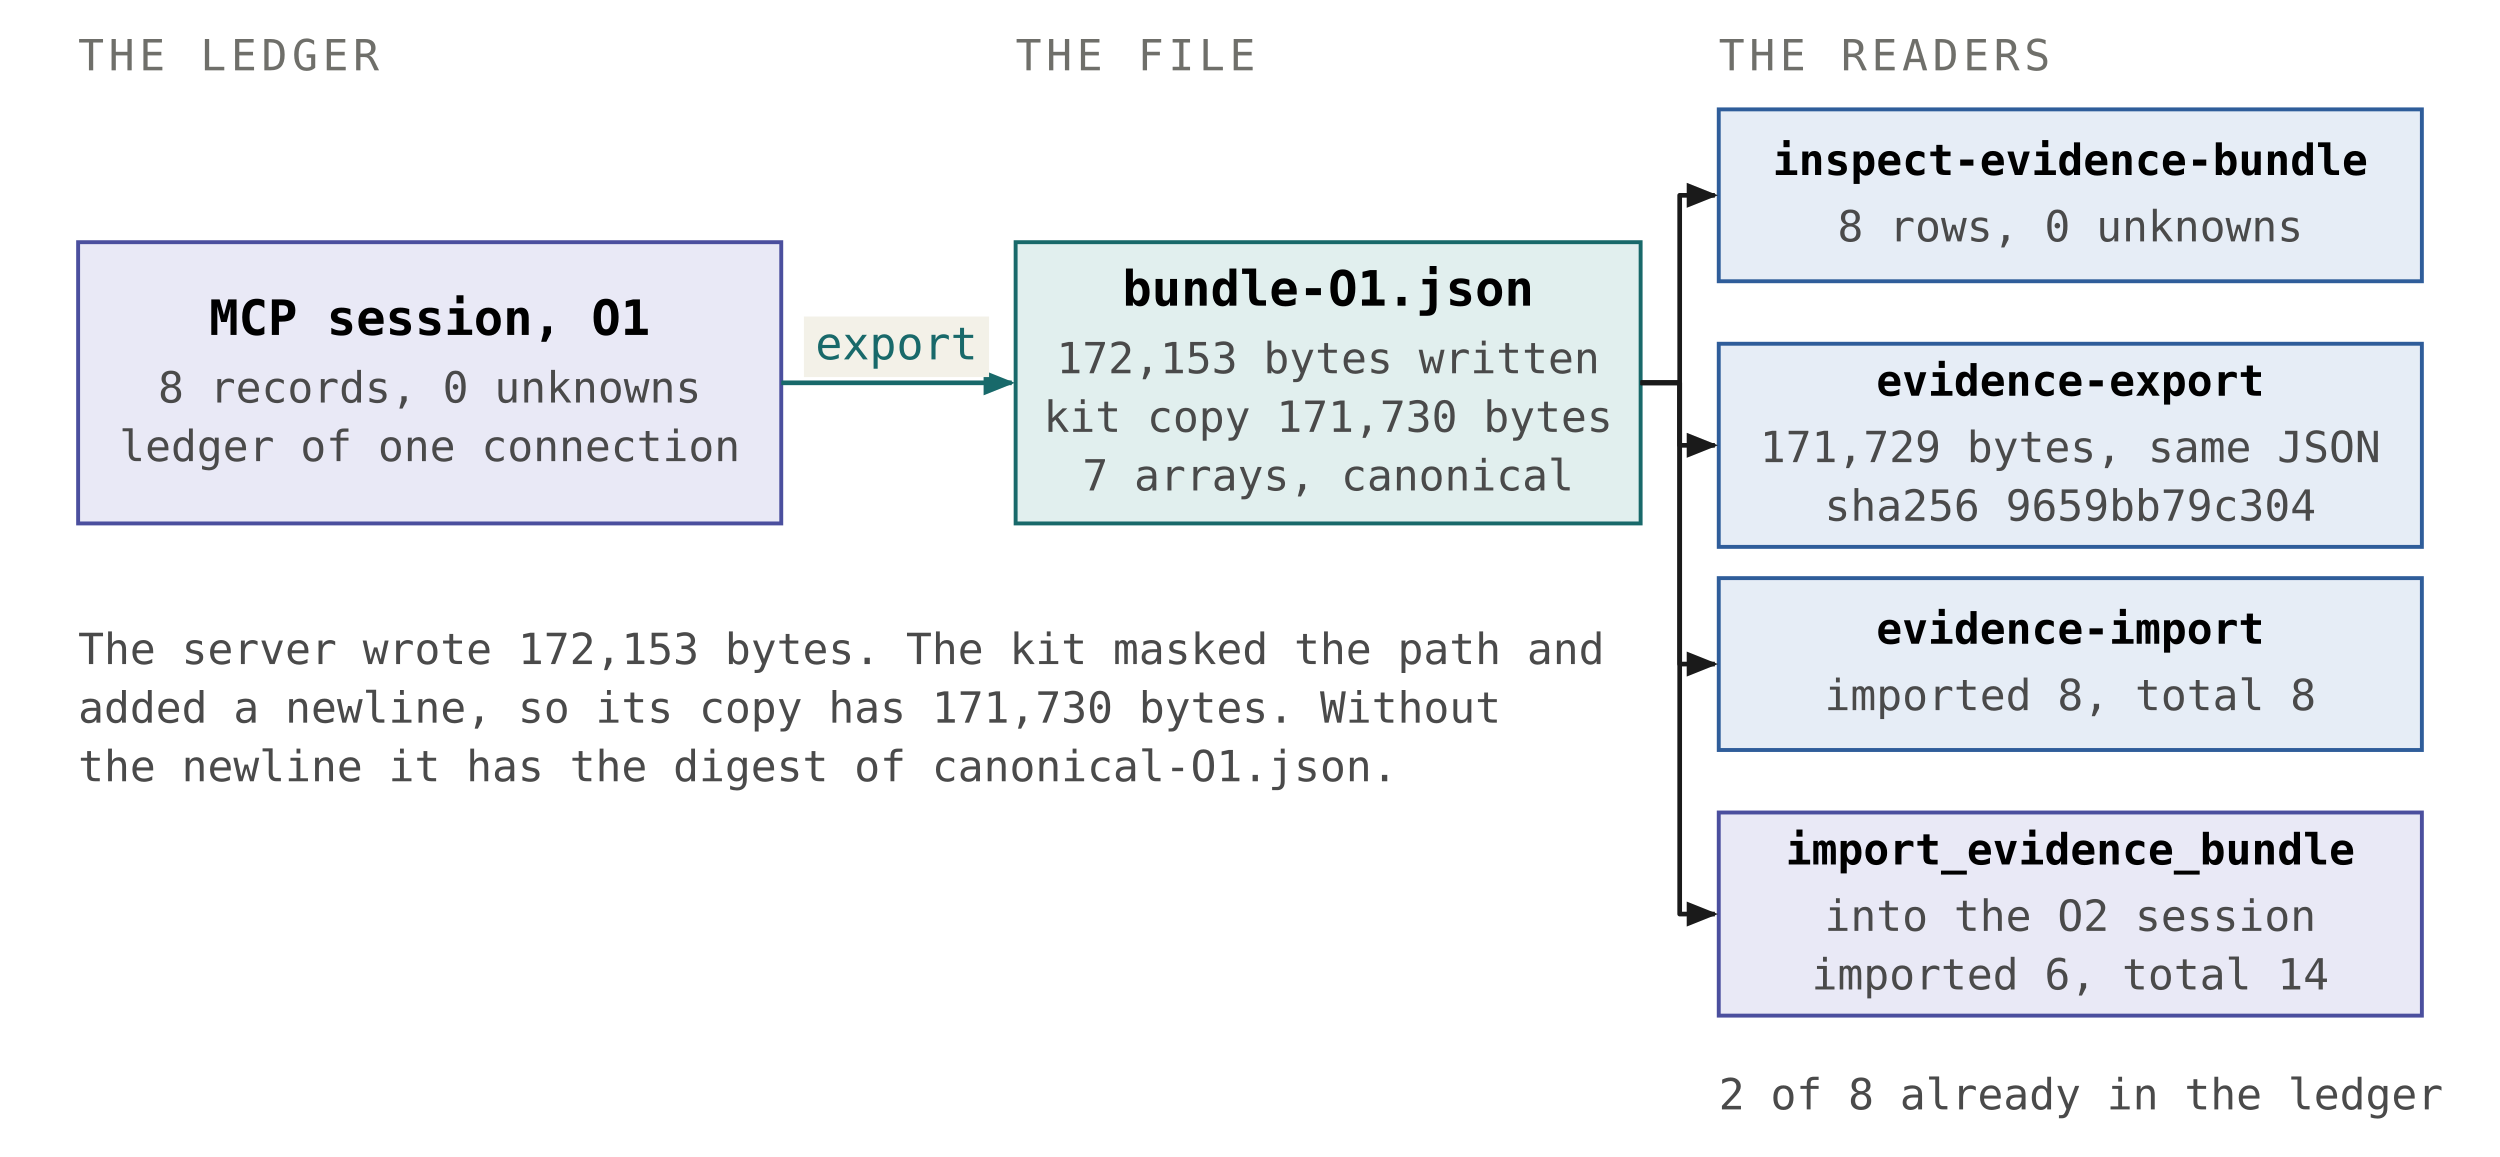
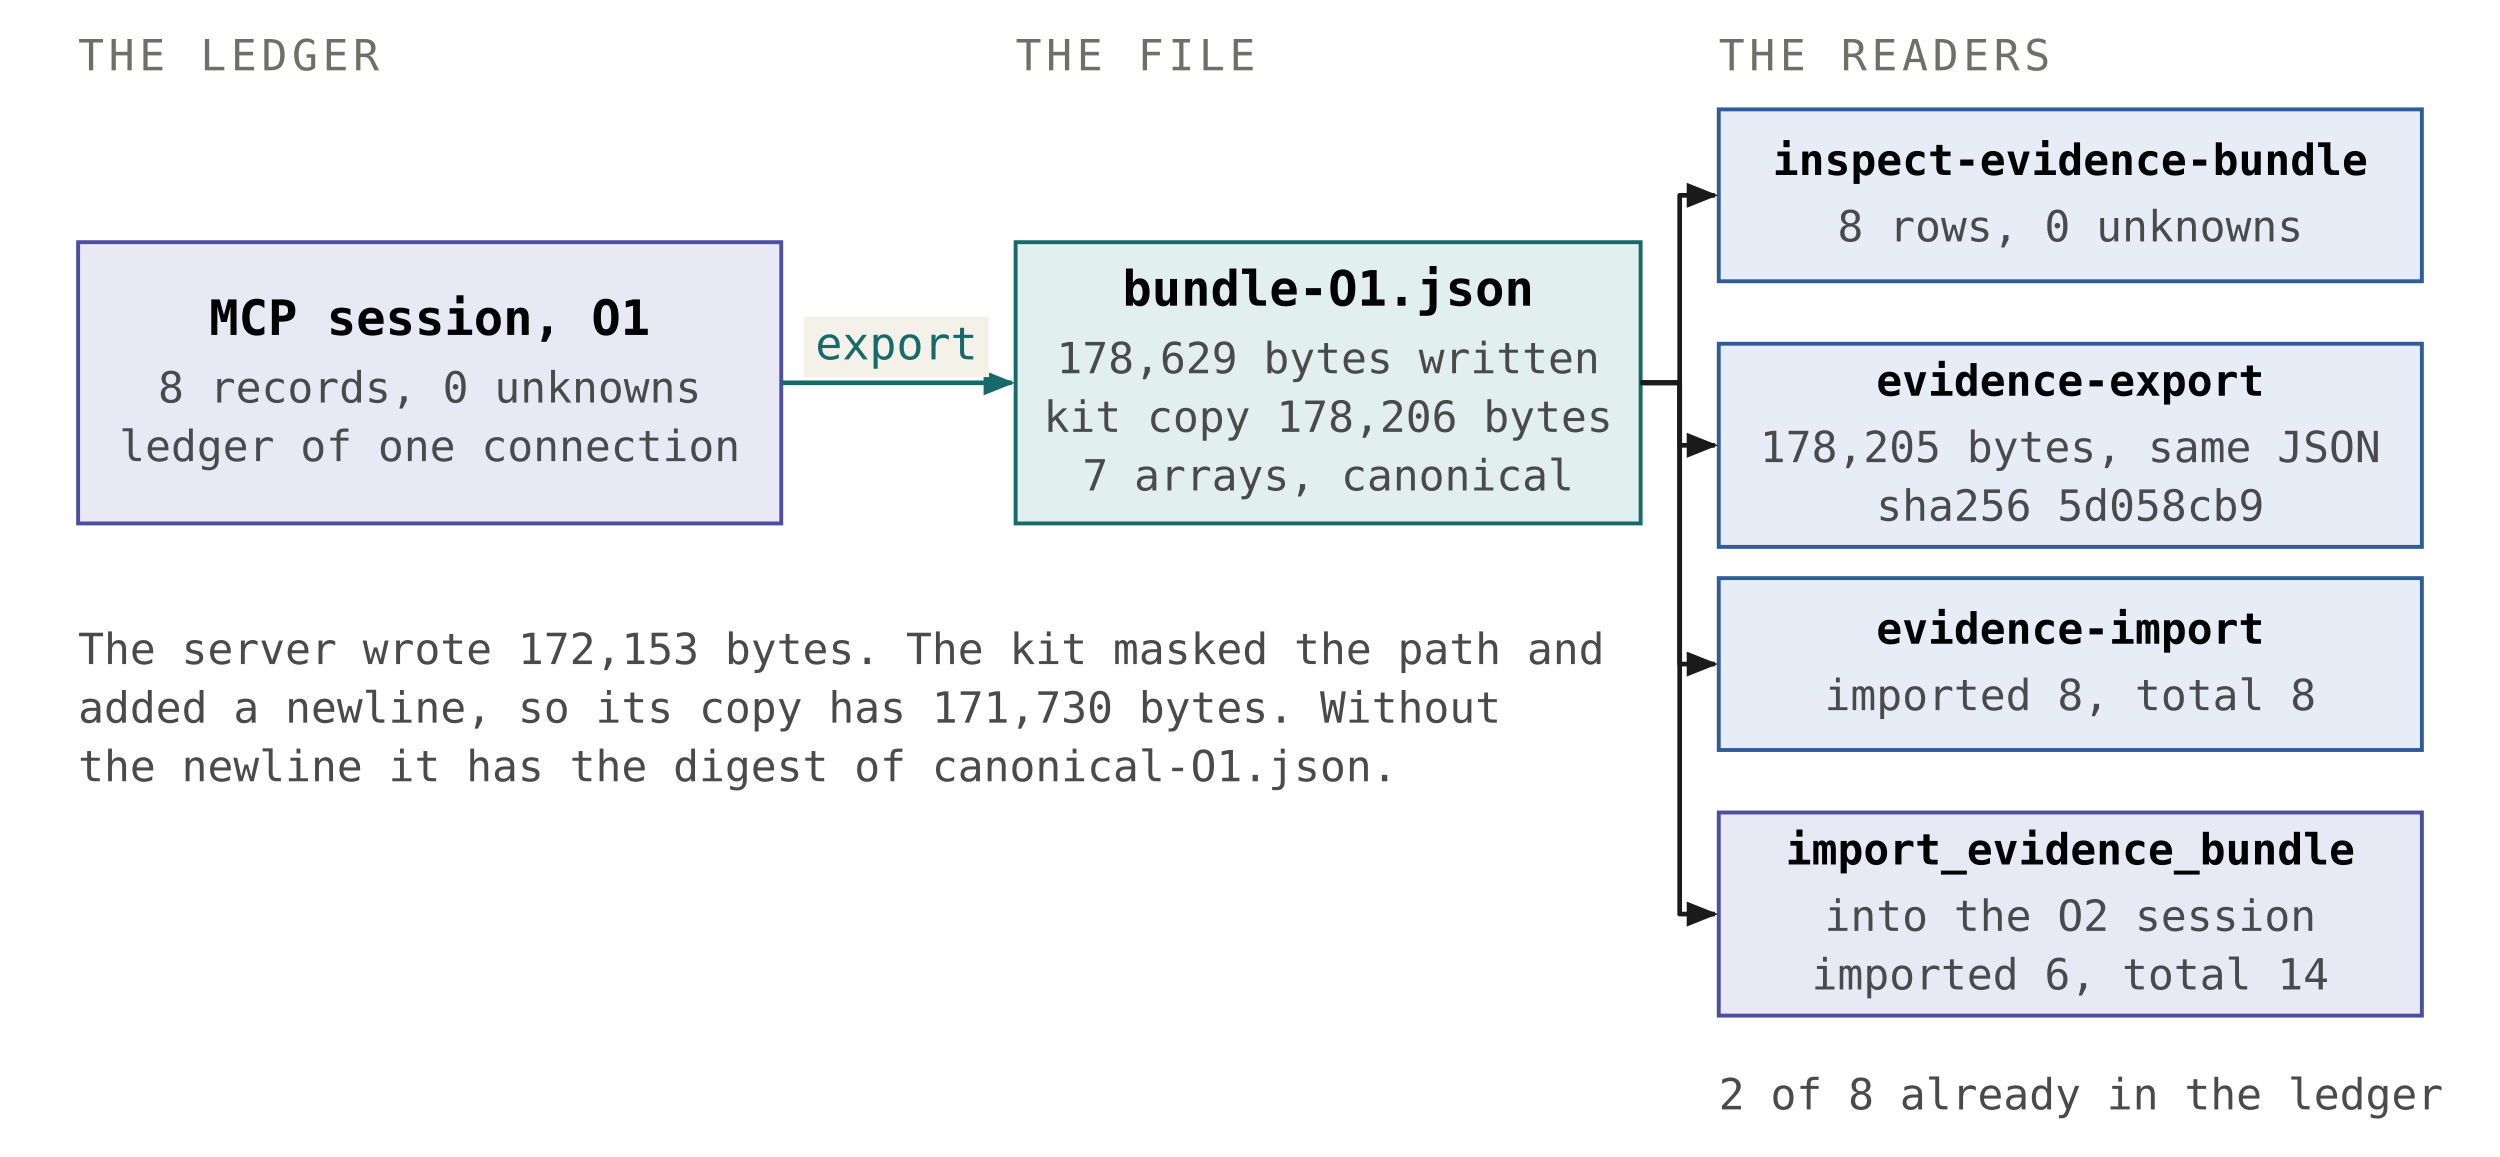
<svg xmlns="http://www.w3.org/2000/svg" viewBox="0 0 640 296" role="img" aria-labelledby="fig-5-5-title fig-5-5-desc" font-family="JetBrains Mono, ui-monospace, monospace">
  <defs>
    <marker id="fig-5-5-head-teal" viewBox="0 0 10 10" refX="9" refY="5" markerWidth="8" markerHeight="8" markerUnits="userSpaceOnUse" orient="auto-start-reverse">
      <path d="M0 1 L10 5 L0 9 z" fill="var(--m-teal-ink, #18696a)" />
    </marker>
    <marker id="fig-5-5-head-ink" viewBox="0 0 10 10" refX="9" refY="5" markerWidth="8" markerHeight="8" markerUnits="userSpaceOnUse" orient="auto-start-reverse">
      <path d="M0 1 L10 5 L0 9 z" fill="var(--m-ink, #1a1a1a)" />
    </marker>
  </defs>
  <text x="20" y="18" font-size="11" letter-spacing="1.2" fill="var(--m-ink-mute, #6f6f6a)">THE LEDGER</text>
  <text x="260" y="18" font-size="11" letter-spacing="1.2" fill="var(--m-ink-mute, #6f6f6a)">THE FILE</text>
  <text x="440" y="18" font-size="11" letter-spacing="1.2" fill="var(--m-ink-mute, #6f6f6a)">THE READERS</text>
  <rect x="20" y="62" width="180" height="72" fill="var(--m-indigo-fill, #e9e9f6)" stroke="var(--m-indigo-ink, #4b4f9e)" />
  <text x="110" y="85.75" font-size="12.5" text-anchor="middle" font-weight="700">MCP session, O1</text>
  <text x="110" y="103.05" font-size="11" text-anchor="middle" class="m-serif" fill="var(--m-ink-soft, #4a4a4a)">8 records, 0 unknowns</text>
  <text x="110" y="118.05" font-size="11" text-anchor="middle" class="m-serif" fill="var(--m-ink-soft, #4a4a4a)">ledger of one connection</text>
  <rect x="260" y="62" width="160" height="72" fill="var(--m-teal-fill, #e1efee)" stroke="var(--m-teal-ink, #18696a)" />
  <text x="340" y="78.25" font-size="12.5" text-anchor="middle" font-weight="700">bundle-O1.json</text>
-   <text x="340" y="95.55" font-size="11" text-anchor="middle" class="m-serif" fill="var(--m-ink-soft, #4a4a4a)">172,153 bytes written</text>
-   <text x="340" y="110.55" font-size="11" text-anchor="middle" class="m-serif" fill="var(--m-ink-soft, #4a4a4a)">kit copy 171,730 bytes</text>
+   <text x="340" y="95.55" font-size="11" text-anchor="middle" class="m-serif" fill="var(--m-ink-soft, #4a4a4a)">178,629 bytes written</text>
+   <text x="340" y="110.55" font-size="11" text-anchor="middle" class="m-serif" fill="var(--m-ink-soft, #4a4a4a)">kit copy 178,206 bytes</text>
  <text x="340" y="125.55" font-size="11" text-anchor="middle" class="m-serif" fill="var(--m-ink-soft, #4a4a4a)">7 arrays, canonical</text>
  <line x1="200" y1="98" x2="259" y2="98" stroke="var(--m-teal-ink, #18696a)" stroke-width="1.2" marker-end="url(#fig-5-5-head-teal)" />
  <rect class="m-knock" x="205.8" y="81.03" width="47.4" height="15.5" fill="var(--m-panel, #f3f1e8)" />
  <text x="229.5" y="92" font-size="11.5" text-anchor="middle" fill="var(--m-teal-ink, #18696a)">export</text>
  <rect x="440" y="28" width="180" height="44" fill="var(--m-blue-fill, #e6edf6)" stroke="var(--m-blue-ink, #2f5d9a)" />
  <text x="530" y="44.8" font-size="11" text-anchor="middle" font-weight="700">inspect-evidence-bundle</text>
  <text x="530" y="61.8" font-size="11" text-anchor="middle" class="m-serif" fill="var(--m-ink-soft, #4a4a4a)">8 rows, 0 unknowns</text>
  <rect x="440" y="88" width="180" height="52" fill="var(--m-blue-fill, #e6edf6)" stroke="var(--m-blue-ink, #2f5d9a)" />
  <text x="530" y="101.3" font-size="11" text-anchor="middle" font-weight="700">evidence-export</text>
-   <text x="530" y="118.3" font-size="11" text-anchor="middle" class="m-serif" fill="var(--m-ink-soft, #4a4a4a)">171,729 bytes, same JSON</text>
-   <text x="530" y="133.3" font-size="11" text-anchor="middle" class="m-serif" fill="var(--m-ink-soft, #4a4a4a)">sha256 9659bb79c304</text>
+   <text x="530" y="118.3" font-size="11" text-anchor="middle" class="m-serif" fill="var(--m-ink-soft, #4a4a4a)">178,205 bytes, same JSON</text>
+   <text x="530" y="133.3" font-size="11" text-anchor="middle" class="m-serif" fill="var(--m-ink-soft, #4a4a4a)">sha256 5d058cb9</text>
  <rect x="440" y="148" width="180" height="44" fill="var(--m-blue-fill, #e6edf6)" stroke="var(--m-blue-ink, #2f5d9a)" />
  <text x="530" y="164.8" font-size="11" text-anchor="middle" font-weight="700">evidence-import</text>
  <text x="530" y="181.8" font-size="11" text-anchor="middle" class="m-serif" fill="var(--m-ink-soft, #4a4a4a)">imported 8, total 8</text>
  <rect x="440" y="208" width="180" height="52" fill="var(--m-indigo-fill, #e9e9f6)" stroke="var(--m-indigo-ink, #4b4f9e)" />
  <text x="530" y="221.3" font-size="11" text-anchor="middle" font-weight="700">import_evidence_bundle</text>
  <text x="530" y="238.3" font-size="11" text-anchor="middle" class="m-serif" fill="var(--m-ink-soft, #4a4a4a)">into the O2 session</text>
  <text x="530" y="253.3" font-size="11" text-anchor="middle" class="m-serif" fill="var(--m-ink-soft, #4a4a4a)">imported 6, total 14</text>
  <path d="M420 98 H430 V50 H439" fill="none" stroke="var(--m-ink, #1a1a1a)" stroke-width="1.2" stroke-linejoin="round" marker-end="url(#fig-5-5-head-ink)" />
  <path d="M420 98 H430 V114 H439" fill="none" stroke="var(--m-ink, #1a1a1a)" stroke-width="1.2" stroke-linejoin="round" marker-end="url(#fig-5-5-head-ink)" />
  <path d="M420 98 H430 V170 H439" fill="none" stroke="var(--m-ink, #1a1a1a)" stroke-width="1.2" stroke-linejoin="round" marker-end="url(#fig-5-5-head-ink)" />
  <path d="M420 98 H430 V234 H439" fill="none" stroke="var(--m-ink, #1a1a1a)" stroke-width="1.2" stroke-linejoin="round" marker-end="url(#fig-5-5-head-ink)" />
  <text x="20" y="170" font-size="11" class="m-serif" fill="var(--m-ink-soft, #4a4a4a)">The server wrote 172,153 bytes. The kit masked the path and</text>
  <text x="20" y="185" font-size="11" class="m-serif" fill="var(--m-ink-soft, #4a4a4a)">added a newline, so its copy has 171,730 bytes. Without</text>
  <text x="20" y="200" font-size="11" class="m-serif" fill="var(--m-ink-soft, #4a4a4a)">the newline it has the digest of canonical-O1.json.</text>
  <text x="440" y="284" font-size="11" class="m-serif" fill="var(--m-ink-soft, #4a4a4a)">2 of 8 already in the ledger</text>
</svg>
